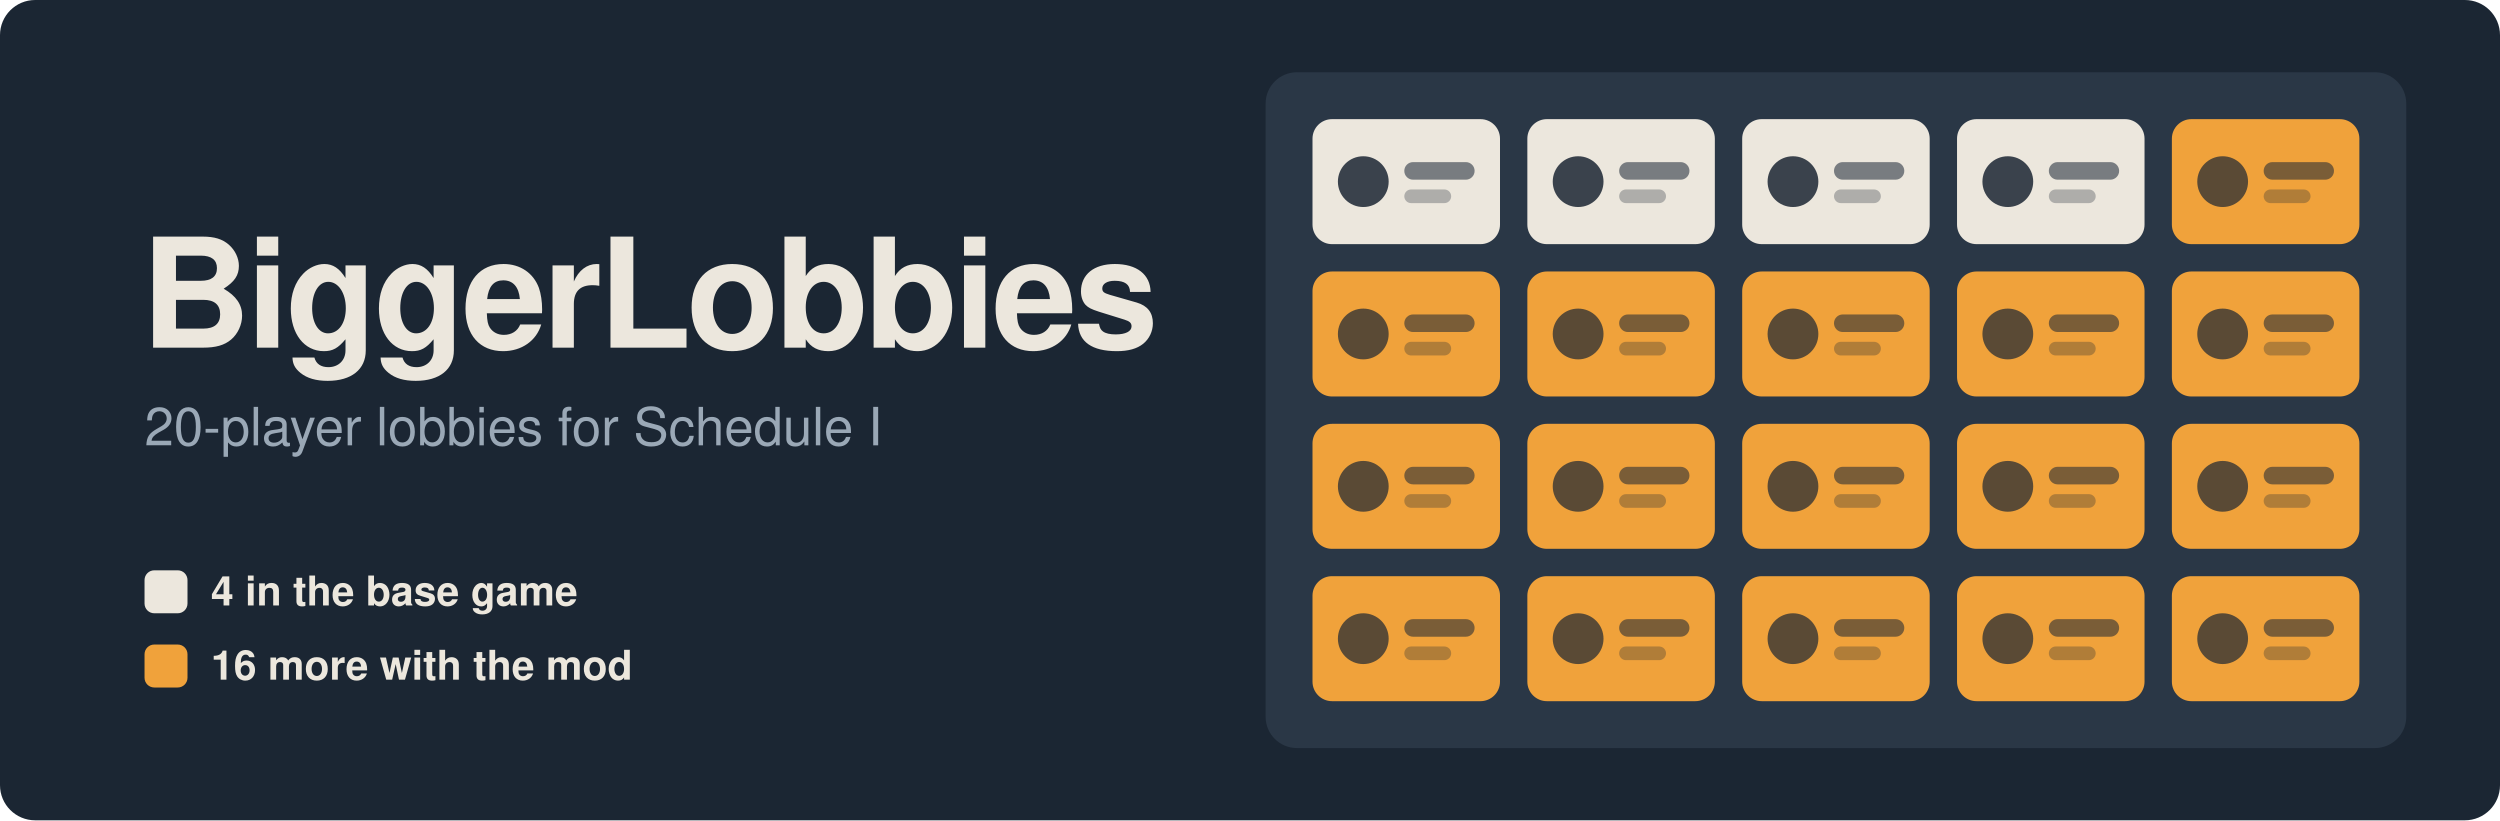
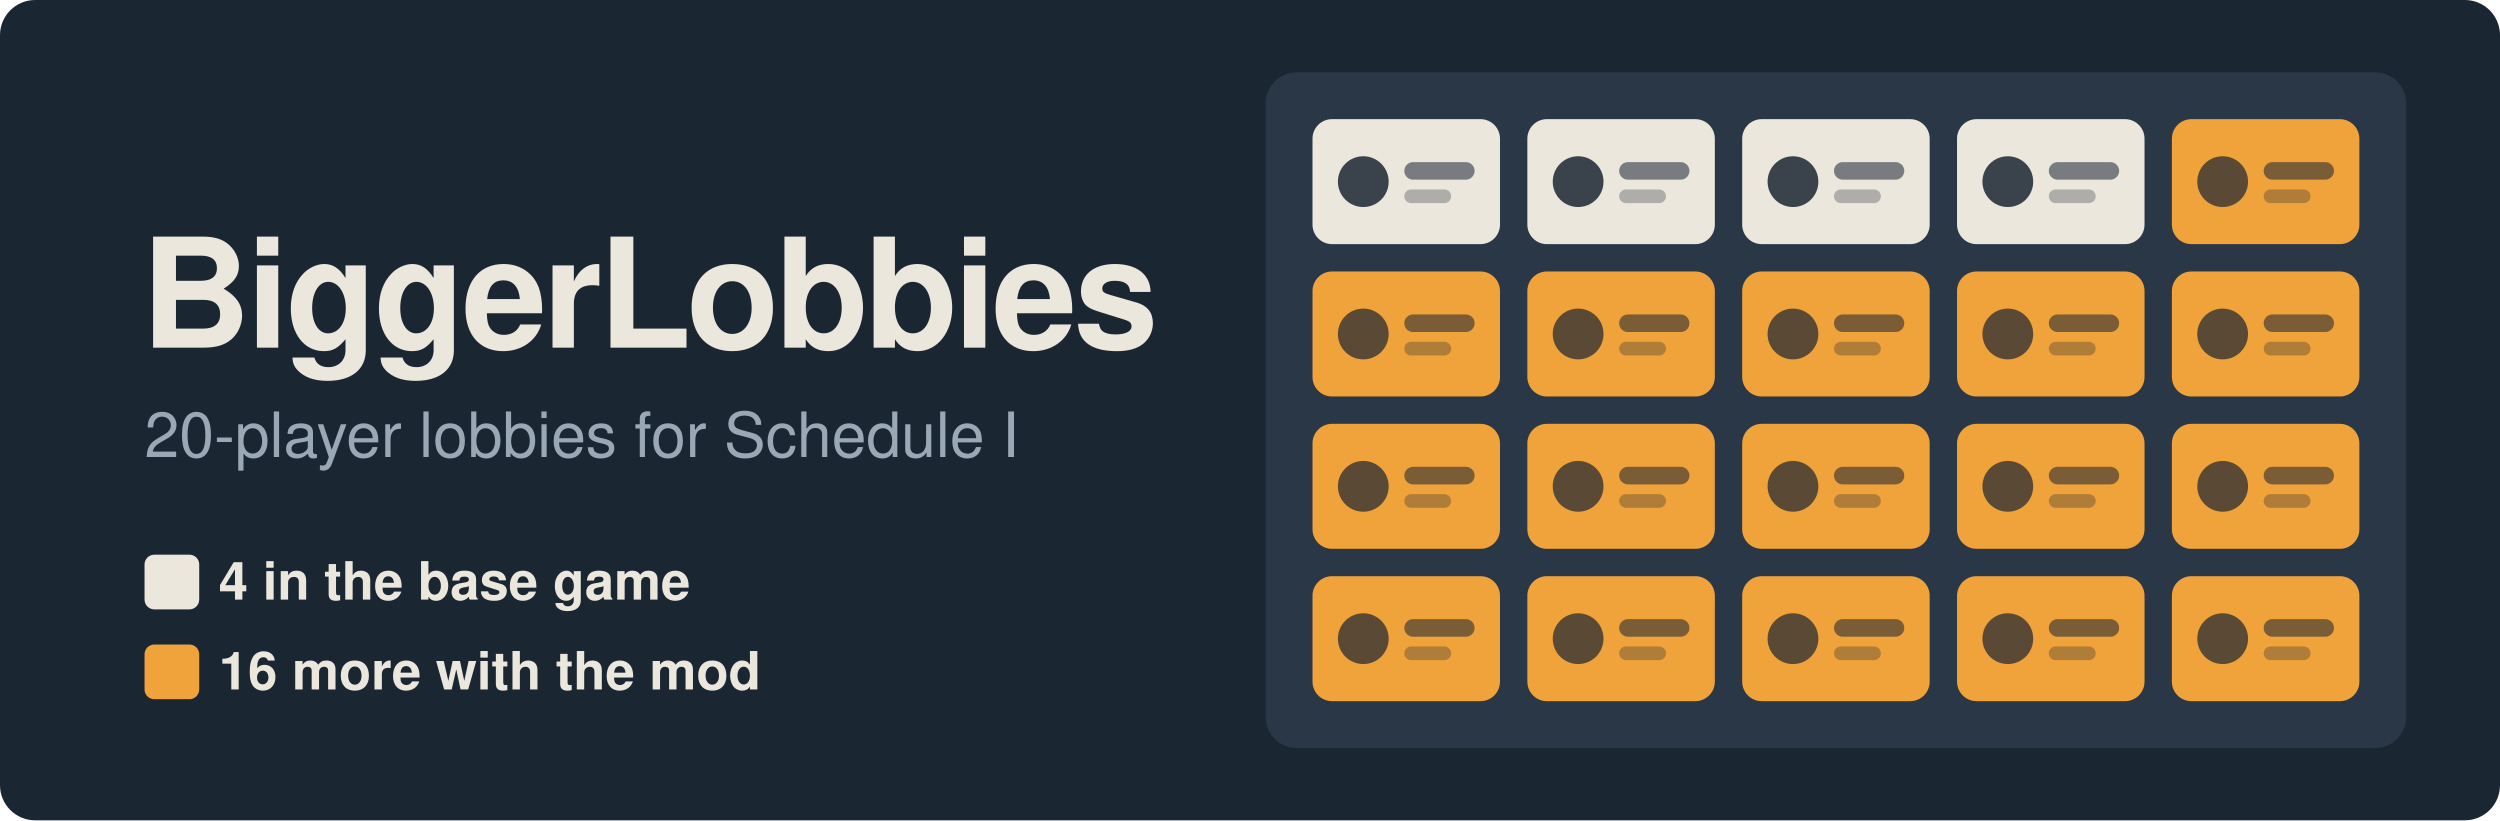
<svg xmlns="http://www.w3.org/2000/svg" width="1280" height="420" viewBox="0 0 1280 420" role="img" aria-labelledby="t d">
  <rect width="1280" height="420" rx="18" fill="#1B2633" />
  <rect x="648" y="37" width="584" height="346" rx="16" fill="#2A3746" />
  <rect x="672" y="61" width="96" height="64" rx="10" fill="#ECE7DD" />
  <circle cx="698" cy="93" r="13" fill="#1B2633" fill-opacity="0.85" />
  <rect x="719" y="83" width="36" height="9" rx="4.5" fill="#1B2633" fill-opacity="0.55" />
  <rect x="719" y="97" width="24" height="7" rx="3.5" fill="#1B2633" fill-opacity="0.3" />
  <rect x="782" y="61" width="96" height="64" rx="10" fill="#ECE7DD" />
  <circle cx="808" cy="93" r="13" fill="#1B2633" fill-opacity="0.85" />
  <rect x="829" y="83" width="36" height="9" rx="4.5" fill="#1B2633" fill-opacity="0.55" />
  <rect x="829" y="97" width="24" height="7" rx="3.5" fill="#1B2633" fill-opacity="0.3" />
  <rect x="892" y="61" width="96" height="64" rx="10" fill="#ECE7DD" />
  <circle cx="918" cy="93" r="13" fill="#1B2633" fill-opacity="0.85" />
  <rect x="939" y="83" width="36" height="9" rx="4.5" fill="#1B2633" fill-opacity="0.55" />
  <rect x="939" y="97" width="24" height="7" rx="3.5" fill="#1B2633" fill-opacity="0.3" />
  <rect x="1002" y="61" width="96" height="64" rx="10" fill="#ECE7DD" />
  <circle cx="1028" cy="93" r="13" fill="#1B2633" fill-opacity="0.85" />
  <rect x="1049" y="83" width="36" height="9" rx="4.5" fill="#1B2633" fill-opacity="0.55" />
  <rect x="1049" y="97" width="24" height="7" rx="3.5" fill="#1B2633" fill-opacity="0.3" />
  <rect x="1112" y="61" width="96" height="64" rx="10" fill="#F0A23B" />
  <circle cx="1138" cy="93" r="13" fill="#1B2633" fill-opacity="0.7" />
  <rect x="1159" y="83" width="36" height="9" rx="4.5" fill="#1B2633" fill-opacity="0.55" />
  <rect x="1159" y="97" width="24" height="7" rx="3.5" fill="#1B2633" fill-opacity="0.3" />
  <rect x="672" y="139" width="96" height="64" rx="10" fill="#F0A23B" />
  <circle cx="698" cy="171" r="13" fill="#1B2633" fill-opacity="0.7" />
  <rect x="719" y="161" width="36" height="9" rx="4.5" fill="#1B2633" fill-opacity="0.55" />
  <rect x="719" y="175" width="24" height="7" rx="3.5" fill="#1B2633" fill-opacity="0.3" />
  <rect x="782" y="139" width="96" height="64" rx="10" fill="#F0A23B" />
  <circle cx="808" cy="171" r="13" fill="#1B2633" fill-opacity="0.7" />
  <rect x="829" y="161" width="36" height="9" rx="4.5" fill="#1B2633" fill-opacity="0.55" />
  <rect x="829" y="175" width="24" height="7" rx="3.5" fill="#1B2633" fill-opacity="0.3" />
  <rect x="892" y="139" width="96" height="64" rx="10" fill="#F0A23B" />
  <circle cx="918" cy="171" r="13" fill="#1B2633" fill-opacity="0.7" />
  <rect x="939" y="161" width="36" height="9" rx="4.5" fill="#1B2633" fill-opacity="0.55" />
  <rect x="939" y="175" width="24" height="7" rx="3.5" fill="#1B2633" fill-opacity="0.3" />
  <rect x="1002" y="139" width="96" height="64" rx="10" fill="#F0A23B" />
  <circle cx="1028" cy="171" r="13" fill="#1B2633" fill-opacity="0.7" />
  <rect x="1049" y="161" width="36" height="9" rx="4.5" fill="#1B2633" fill-opacity="0.55" />
  <rect x="1049" y="175" width="24" height="7" rx="3.5" fill="#1B2633" fill-opacity="0.3" />
  <rect x="1112" y="139" width="96" height="64" rx="10" fill="#F0A23B" />
  <circle cx="1138" cy="171" r="13" fill="#1B2633" fill-opacity="0.7" />
  <rect x="1159" y="161" width="36" height="9" rx="4.5" fill="#1B2633" fill-opacity="0.55" />
  <rect x="1159" y="175" width="24" height="7" rx="3.5" fill="#1B2633" fill-opacity="0.3" />
  <rect x="672" y="217" width="96" height="64" rx="10" fill="#F0A23B" />
  <circle cx="698" cy="249" r="13" fill="#1B2633" fill-opacity="0.7" />
  <rect x="719" y="239" width="36" height="9" rx="4.5" fill="#1B2633" fill-opacity="0.55" />
  <rect x="719" y="253" width="24" height="7" rx="3.5" fill="#1B2633" fill-opacity="0.3" />
  <rect x="782" y="217" width="96" height="64" rx="10" fill="#F0A23B" />
  <circle cx="808" cy="249" r="13" fill="#1B2633" fill-opacity="0.7" />
  <rect x="829" y="239" width="36" height="9" rx="4.5" fill="#1B2633" fill-opacity="0.55" />
  <rect x="829" y="253" width="24" height="7" rx="3.5" fill="#1B2633" fill-opacity="0.3" />
  <rect x="892" y="217" width="96" height="64" rx="10" fill="#F0A23B" />
  <circle cx="918" cy="249" r="13" fill="#1B2633" fill-opacity="0.7" />
  <rect x="939" y="239" width="36" height="9" rx="4.5" fill="#1B2633" fill-opacity="0.55" />
  <rect x="939" y="253" width="24" height="7" rx="3.5" fill="#1B2633" fill-opacity="0.3" />
  <rect x="1002" y="217" width="96" height="64" rx="10" fill="#F0A23B" />
  <circle cx="1028" cy="249" r="13" fill="#1B2633" fill-opacity="0.7" />
  <rect x="1049" y="239" width="36" height="9" rx="4.5" fill="#1B2633" fill-opacity="0.55" />
  <rect x="1049" y="253" width="24" height="7" rx="3.5" fill="#1B2633" fill-opacity="0.3" />
  <rect x="1112" y="217" width="96" height="64" rx="10" fill="#F0A23B" />
  <circle cx="1138" cy="249" r="13" fill="#1B2633" fill-opacity="0.7" />
  <rect x="1159" y="239" width="36" height="9" rx="4.5" fill="#1B2633" fill-opacity="0.55" />
  <rect x="1159" y="253" width="24" height="7" rx="3.5" fill="#1B2633" fill-opacity="0.3" />
  <rect x="672" y="295" width="96" height="64" rx="10" fill="#F0A23B" />
  <circle cx="698" cy="327" r="13" fill="#1B2633" fill-opacity="0.7" />
  <rect x="719" y="317" width="36" height="9" rx="4.5" fill="#1B2633" fill-opacity="0.55" />
  <rect x="719" y="331" width="24" height="7" rx="3.5" fill="#1B2633" fill-opacity="0.3" />
  <rect x="782" y="295" width="96" height="64" rx="10" fill="#F0A23B" />
  <circle cx="808" cy="327" r="13" fill="#1B2633" fill-opacity="0.7" />
  <rect x="829" y="317" width="36" height="9" rx="4.5" fill="#1B2633" fill-opacity="0.55" />
  <rect x="829" y="331" width="24" height="7" rx="3.5" fill="#1B2633" fill-opacity="0.3" />
  <rect x="892" y="295" width="96" height="64" rx="10" fill="#F0A23B" />
  <circle cx="918" cy="327" r="13" fill="#1B2633" fill-opacity="0.7" />
  <rect x="939" y="317" width="36" height="9" rx="4.5" fill="#1B2633" fill-opacity="0.55" />
  <rect x="939" y="331" width="24" height="7" rx="3.5" fill="#1B2633" fill-opacity="0.3" />
  <rect x="1002" y="295" width="96" height="64" rx="10" fill="#F0A23B" />
  <circle cx="1028" cy="327" r="13" fill="#1B2633" fill-opacity="0.7" />
  <rect x="1049" y="317" width="36" height="9" rx="4.5" fill="#1B2633" fill-opacity="0.55" />
  <rect x="1049" y="331" width="24" height="7" rx="3.5" fill="#1B2633" fill-opacity="0.3" />
  <rect x="1112" y="295" width="96" height="64" rx="10" fill="#F0A23B" />
  <circle cx="1138" cy="327" r="13" fill="#1B2633" fill-opacity="0.7" />
  <rect x="1159" y="317" width="36" height="9" rx="4.5" fill="#1B2633" fill-opacity="0.55" />
  <rect x="1159" y="331" width="24" height="7" rx="3.5" fill="#1B2633" fill-opacity="0.3" />
  <text x="72" y="178" font-family="Segoe UI, Helvetica Neue, Helvetica, Arial, sans-serif" font-size="78" font-weight="800" letter-spacing="-2" fill="#ECE7DD">BiggerLobbies</text>
-   <text x="74" y="228" font-family="Segoe UI, Helvetica Neue, Helvetica, Arial, sans-serif" font-size="27" font-weight="500" fill="#9AA8B6">20-player lobbies for Schedule I</text>
-   <rect x="74" y="292" width="22" height="22" rx="5" fill="#ECE7DD" />
-   <text x="108" y="310" font-family="Segoe UI, Helvetica Neue, Helvetica, Arial, sans-serif" font-size="21" font-weight="600" fill="#ECE7DD">4 in the base game</text>
-   <rect x="74" y="330" width="22" height="22" rx="5" fill="#F0A23B" />
-   <text x="108" y="348" font-family="Segoe UI, Helvetica Neue, Helvetica, Arial, sans-serif" font-size="21" font-weight="600" fill="#ECE7DD">16 more with the mod</text>
+   <text x="74" y="234" font-family="Segoe UI, Helvetica Neue, Helvetica, Arial, sans-serif" font-size="32" font-weight="500" fill="#9AA8B6">20-player lobbies for Schedule I</text>
+   <rect x="74" y="284" width="28" height="28" rx="5" fill="#ECE7DD" />
+   <text x="112" y="307" font-family="Segoe UI, Helvetica Neue, Helvetica, Arial, sans-serif" font-size="27" font-weight="600" fill="#ECE7DD">4 in the base game</text>
+   <rect x="74" y="330" width="28" height="28" rx="5" fill="#F0A23B" />
+   <text x="112" y="353" font-family="Segoe UI, Helvetica Neue, Helvetica, Arial, sans-serif" font-size="27" font-weight="600" fill="#ECE7DD">16 more with the mod</text>
</svg>
